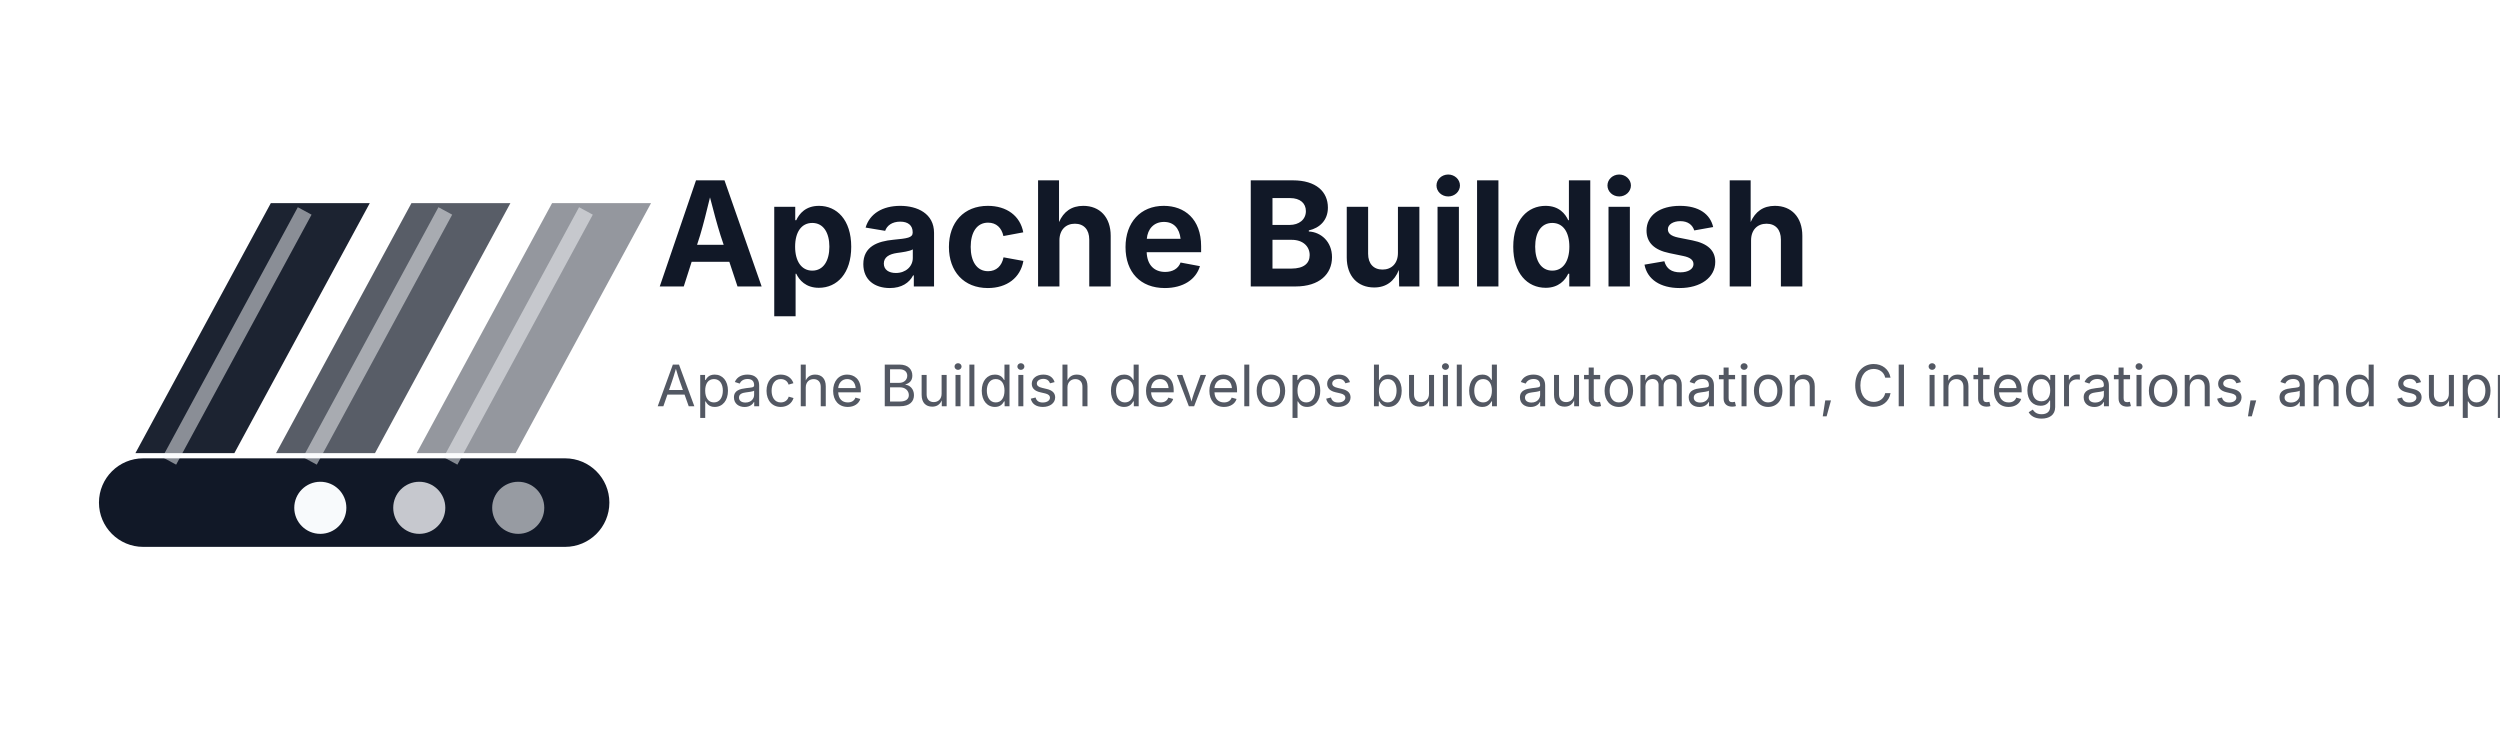
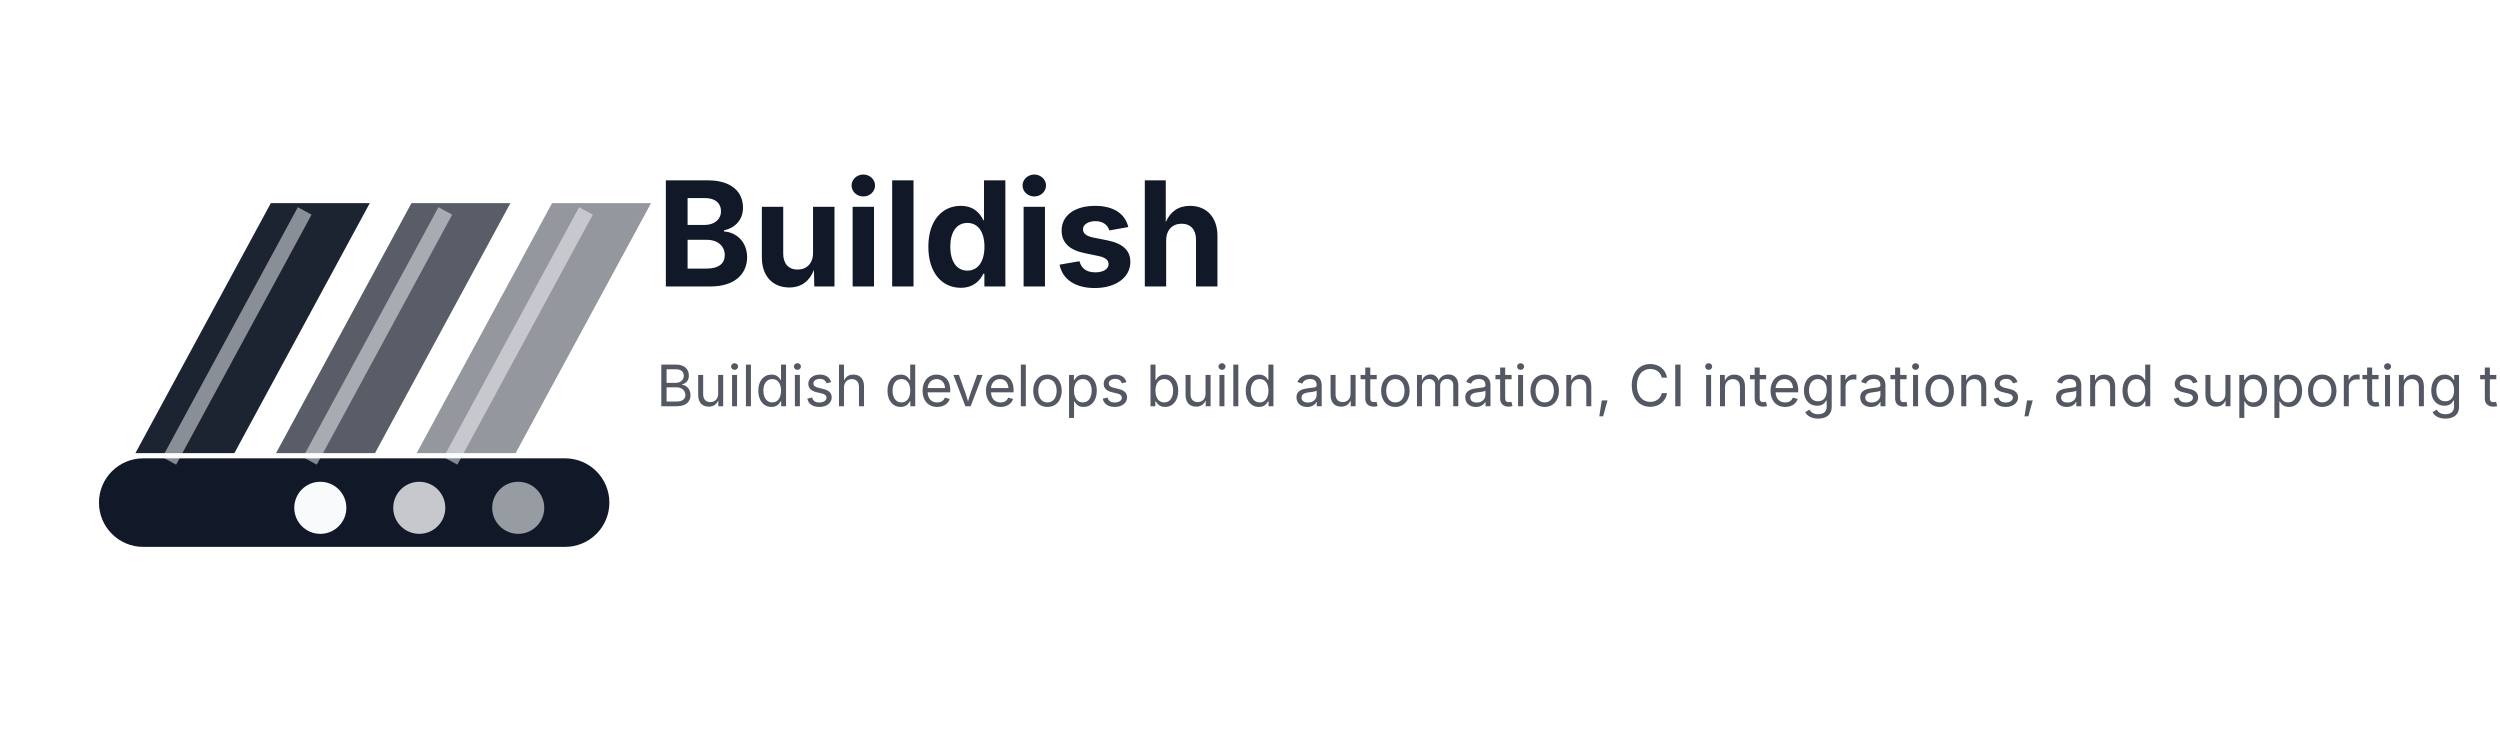
<svg xmlns="http://www.w3.org/2000/svg" viewBox="0 0 960 280" role="img" aria-labelledby="title desc">
  <g transform="translate(28 44)">
    <rect x="10" y="132" width="196" height="34" rx="17" fill="#111827" />
    <path d="M24 130 76 34h38l-52 96z" fill="#111827" opacity="0.95" />
    <path d="M78 130 130 34h38l-52 96z" fill="#111827" opacity="0.7" />
    <path d="M132 130 184 34h38l-52 96z" fill="#111827" opacity="0.45" />
    <path d="M37 133 89 37M91 133 143 37M145 133 197 37" stroke="#f8fafc" stroke-opacity="0.5" stroke-width="6" />
    <circle cx="95" cy="151" r="10" fill="#f8fafc" />
    <circle cx="133" cy="151" r="10" fill="#f8fafc" opacity="0.78" />
    <circle cx="171" cy="151" r="10" fill="#f8fafc" opacity="0.58" />
  </g>
-   <text x="252" y="110" fill="#111827" font-family="Inter,Segoe UI,Helvetica,Arial,sans-serif" font-size="56" font-weight="700">Apache Buildish</text>
-   <text x="252" y="156" fill="#111827" opacity="0.72" font-family="Inter,Segoe UI,Helvetica,Arial,sans-serif" font-size="22">Apache Buildish develops build automation, CI integrations, and supporting tooling.</text>
+   <text x="252" y="110" fill="#111827" font-family="Inter,Segoe UI,Helvetica,Arial,sans-serif" font-size="56" font-weight="700">Buildish</text>
+   <text x="252" y="156" fill="#111827" opacity="0.72" font-family="Inter,Segoe UI,Helvetica,Arial,sans-serif" font-size="22">Buildish develops build automation, CI integrations, and supporting tooling.</text>
</svg>
